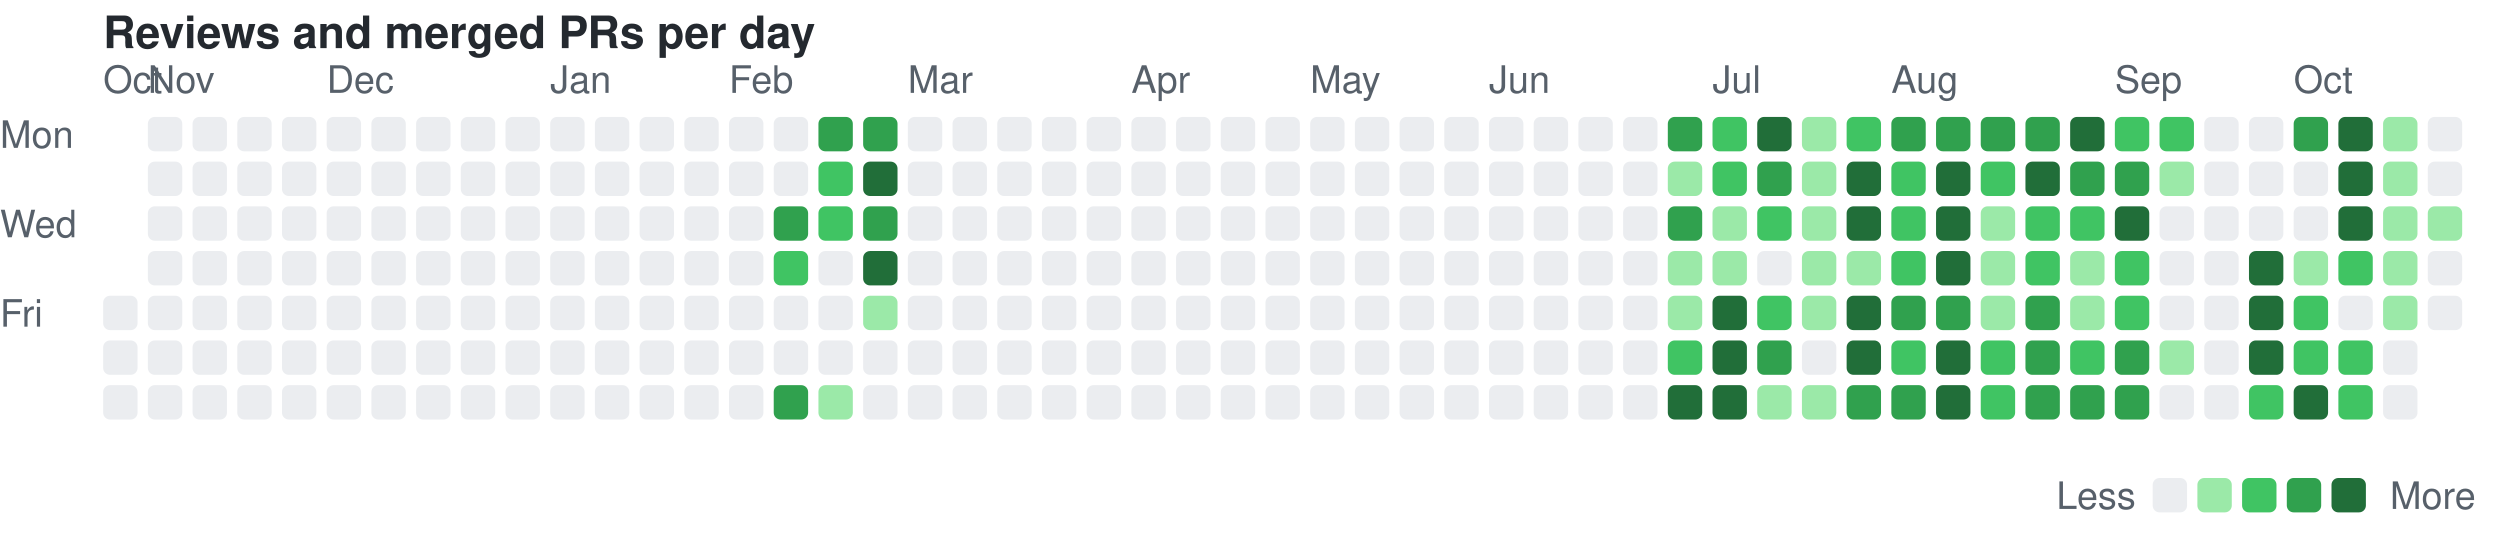
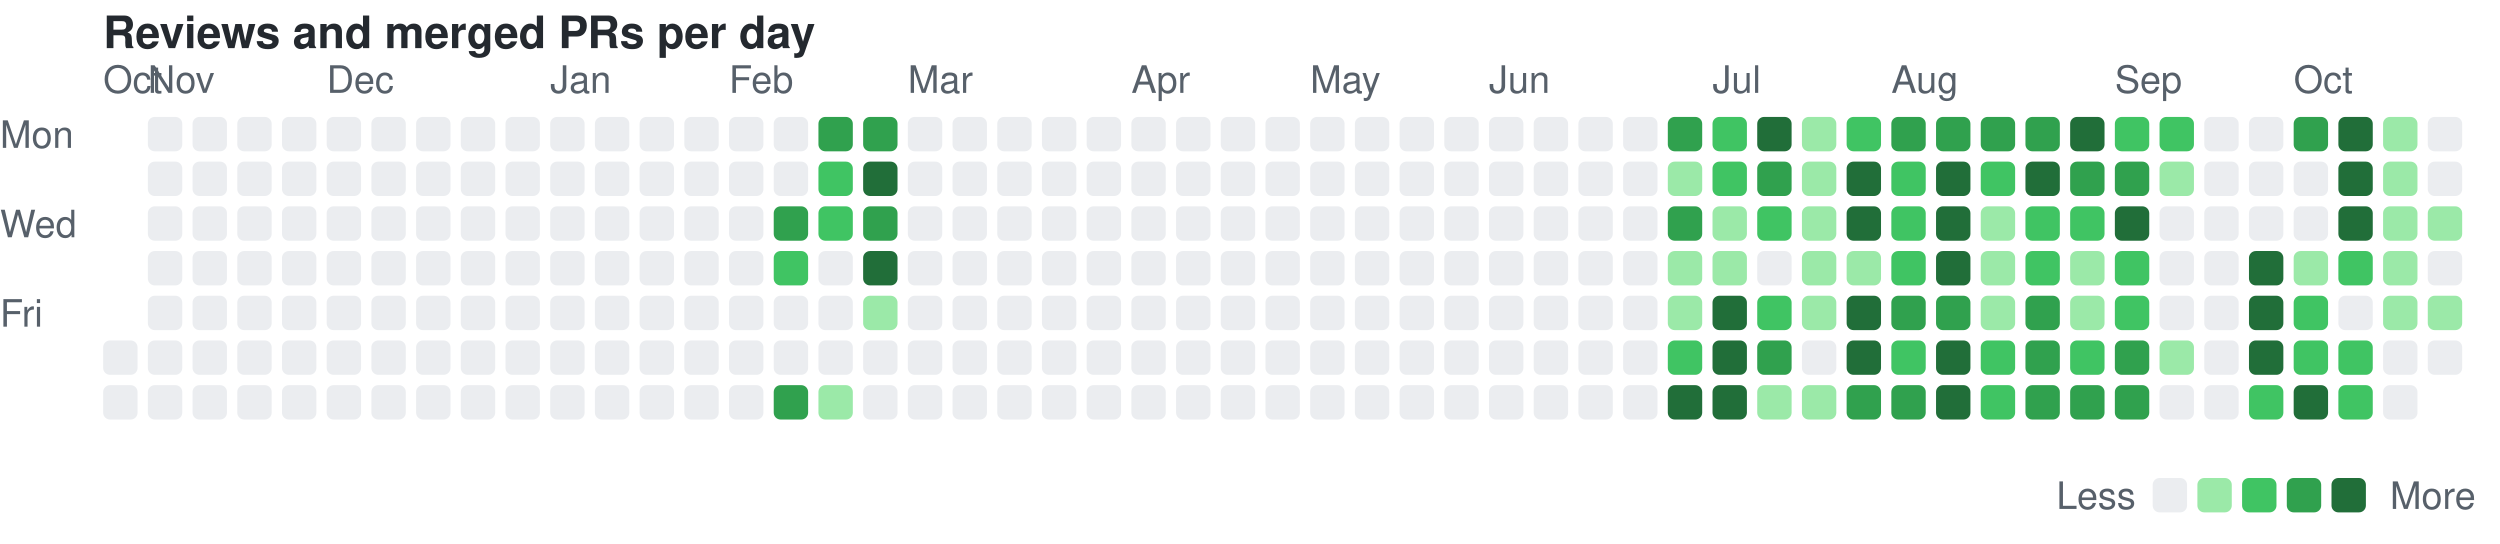
<svg xmlns="http://www.w3.org/2000/svg" width="727" height="158" viewBox="0 0 727 158" role="img" aria-label="Reviews and merged pull requests per day, last 12 months">
  <style>text{font:11px -apple-system,Segoe UI,Helvetica,Arial,sans-serif;fill:#57606a}.t{font-size:13px;font-weight:600;fill:#24292f}.l0{fill:#ebedf0}.l1{fill:#9be9a8}.l2{fill:#40c463}.l3{fill:#30a14e}.l4{fill:#216e39}@media (prefers-color-scheme:dark){text{fill:#8b949e}.t{fill:#e6edf3}.l0{fill:#161b22}.l1{fill:#0e4429}.l2{fill:#006d32}.l3{fill:#26a641}.l4{fill:#39d353}}</style>
  <text class="t" x="30" y="14">Reviews and merged PRs per day</text>
  <text x="30" y="27">Oct</text>
-   <rect class="l0" x="30" y="86" width="10" height="10" rx="2" />
  <rect class="l0" x="30" y="99" width="10" height="10" rx="2" />
  <rect class="l0" x="30" y="112" width="10" height="10" rx="2" />
  <text x="43" y="27">Nov</text>
  <rect class="l0" x="43" y="34" width="10" height="10" rx="2" />
  <rect class="l0" x="43" y="47" width="10" height="10" rx="2" />
  <rect class="l0" x="43" y="60" width="10" height="10" rx="2" />
  <rect class="l0" x="43" y="73" width="10" height="10" rx="2" />
  <rect class="l0" x="43" y="86" width="10" height="10" rx="2" />
  <rect class="l0" x="43" y="99" width="10" height="10" rx="2" />
  <rect class="l0" x="43" y="112" width="10" height="10" rx="2" />
  <rect class="l0" x="56" y="34" width="10" height="10" rx="2" />
  <rect class="l0" x="56" y="47" width="10" height="10" rx="2" />
  <rect class="l0" x="56" y="60" width="10" height="10" rx="2" />
  <rect class="l0" x="56" y="73" width="10" height="10" rx="2" />
  <rect class="l0" x="56" y="86" width="10" height="10" rx="2" />
  <rect class="l0" x="56" y="99" width="10" height="10" rx="2" />
  <rect class="l0" x="56" y="112" width="10" height="10" rx="2" />
  <rect class="l0" x="69" y="34" width="10" height="10" rx="2" />
  <rect class="l0" x="69" y="47" width="10" height="10" rx="2" />
  <rect class="l0" x="69" y="60" width="10" height="10" rx="2" />
  <rect class="l0" x="69" y="73" width="10" height="10" rx="2" />
  <rect class="l0" x="69" y="86" width="10" height="10" rx="2" />
  <rect class="l0" x="69" y="99" width="10" height="10" rx="2" />
  <rect class="l0" x="69" y="112" width="10" height="10" rx="2" />
  <rect class="l0" x="82" y="34" width="10" height="10" rx="2" />
  <rect class="l0" x="82" y="47" width="10" height="10" rx="2" />
  <rect class="l0" x="82" y="60" width="10" height="10" rx="2" />
  <rect class="l0" x="82" y="73" width="10" height="10" rx="2" />
  <rect class="l0" x="82" y="86" width="10" height="10" rx="2" />
  <rect class="l0" x="82" y="99" width="10" height="10" rx="2" />
  <rect class="l0" x="82" y="112" width="10" height="10" rx="2" />
  <text x="95" y="27">Dec</text>
  <rect class="l0" x="95" y="34" width="10" height="10" rx="2" />
  <rect class="l0" x="95" y="47" width="10" height="10" rx="2" />
  <rect class="l0" x="95" y="60" width="10" height="10" rx="2" />
  <rect class="l0" x="95" y="73" width="10" height="10" rx="2" />
  <rect class="l0" x="95" y="86" width="10" height="10" rx="2" />
  <rect class="l0" x="95" y="99" width="10" height="10" rx="2" />
  <rect class="l0" x="95" y="112" width="10" height="10" rx="2" />
  <rect class="l0" x="108" y="34" width="10" height="10" rx="2" />
  <rect class="l0" x="108" y="47" width="10" height="10" rx="2" />
  <rect class="l0" x="108" y="60" width="10" height="10" rx="2" />
  <rect class="l0" x="108" y="73" width="10" height="10" rx="2" />
  <rect class="l0" x="108" y="86" width="10" height="10" rx="2" />
  <rect class="l0" x="108" y="99" width="10" height="10" rx="2" />
  <rect class="l0" x="108" y="112" width="10" height="10" rx="2" />
  <rect class="l0" x="121" y="34" width="10" height="10" rx="2" />
  <rect class="l0" x="121" y="47" width="10" height="10" rx="2" />
  <rect class="l0" x="121" y="60" width="10" height="10" rx="2" />
  <rect class="l0" x="121" y="73" width="10" height="10" rx="2" />
  <rect class="l0" x="121" y="86" width="10" height="10" rx="2" />
  <rect class="l0" x="121" y="99" width="10" height="10" rx="2" />
  <rect class="l0" x="121" y="112" width="10" height="10" rx="2" />
  <rect class="l0" x="134" y="34" width="10" height="10" rx="2" />
  <rect class="l0" x="134" y="47" width="10" height="10" rx="2" />
  <rect class="l0" x="134" y="60" width="10" height="10" rx="2" />
  <rect class="l0" x="134" y="73" width="10" height="10" rx="2" />
  <rect class="l0" x="134" y="86" width="10" height="10" rx="2" />
  <rect class="l0" x="134" y="99" width="10" height="10" rx="2" />
  <rect class="l0" x="134" y="112" width="10" height="10" rx="2" />
  <rect class="l0" x="147" y="34" width="10" height="10" rx="2" />
  <rect class="l0" x="147" y="47" width="10" height="10" rx="2" />
  <rect class="l0" x="147" y="60" width="10" height="10" rx="2" />
  <rect class="l0" x="147" y="73" width="10" height="10" rx="2" />
  <rect class="l0" x="147" y="86" width="10" height="10" rx="2" />
  <rect class="l0" x="147" y="99" width="10" height="10" rx="2" />
  <rect class="l0" x="147" y="112" width="10" height="10" rx="2" />
  <text x="160" y="27">Jan</text>
  <rect class="l0" x="160" y="34" width="10" height="10" rx="2" />
  <rect class="l0" x="160" y="47" width="10" height="10" rx="2" />
  <rect class="l0" x="160" y="60" width="10" height="10" rx="2" />
  <rect class="l0" x="160" y="73" width="10" height="10" rx="2" />
  <rect class="l0" x="160" y="86" width="10" height="10" rx="2" />
  <rect class="l0" x="160" y="99" width="10" height="10" rx="2" />
  <rect class="l0" x="160" y="112" width="10" height="10" rx="2" />
  <rect class="l0" x="173" y="34" width="10" height="10" rx="2" />
  <rect class="l0" x="173" y="47" width="10" height="10" rx="2" />
  <rect class="l0" x="173" y="60" width="10" height="10" rx="2" />
  <rect class="l0" x="173" y="73" width="10" height="10" rx="2" />
  <rect class="l0" x="173" y="86" width="10" height="10" rx="2" />
  <rect class="l0" x="173" y="99" width="10" height="10" rx="2" />
  <rect class="l0" x="173" y="112" width="10" height="10" rx="2" />
  <rect class="l0" x="186" y="34" width="10" height="10" rx="2" />
  <rect class="l0" x="186" y="47" width="10" height="10" rx="2" />
  <rect class="l0" x="186" y="60" width="10" height="10" rx="2" />
  <rect class="l0" x="186" y="73" width="10" height="10" rx="2" />
  <rect class="l0" x="186" y="86" width="10" height="10" rx="2" />
  <rect class="l0" x="186" y="99" width="10" height="10" rx="2" />
  <rect class="l0" x="186" y="112" width="10" height="10" rx="2" />
  <rect class="l0" x="199" y="34" width="10" height="10" rx="2" />
  <rect class="l0" x="199" y="47" width="10" height="10" rx="2" />
  <rect class="l0" x="199" y="60" width="10" height="10" rx="2" />
  <rect class="l0" x="199" y="73" width="10" height="10" rx="2" />
  <rect class="l0" x="199" y="86" width="10" height="10" rx="2" />
  <rect class="l0" x="199" y="99" width="10" height="10" rx="2" />
  <rect class="l0" x="199" y="112" width="10" height="10" rx="2" />
  <text x="212" y="27">Feb</text>
  <rect class="l0" x="212" y="34" width="10" height="10" rx="2" />
  <rect class="l0" x="212" y="47" width="10" height="10" rx="2" />
  <rect class="l0" x="212" y="60" width="10" height="10" rx="2" />
  <rect class="l0" x="212" y="73" width="10" height="10" rx="2" />
  <rect class="l0" x="212" y="86" width="10" height="10" rx="2" />
  <rect class="l0" x="212" y="99" width="10" height="10" rx="2" />
  <rect class="l0" x="212" y="112" width="10" height="10" rx="2" />
  <rect class="l0" x="225" y="34" width="10" height="10" rx="2" />
  <rect class="l0" x="225" y="47" width="10" height="10" rx="2" />
  <rect class="l3" x="225" y="60" width="10" height="10" rx="2" />
  <rect class="l2" x="225" y="73" width="10" height="10" rx="2" />
  <rect class="l0" x="225" y="86" width="10" height="10" rx="2" />
  <rect class="l0" x="225" y="99" width="10" height="10" rx="2" />
  <rect class="l3" x="225" y="112" width="10" height="10" rx="2" />
  <rect class="l3" x="238" y="34" width="10" height="10" rx="2" />
  <rect class="l2" x="238" y="47" width="10" height="10" rx="2" />
  <rect class="l2" x="238" y="60" width="10" height="10" rx="2" />
  <rect class="l0" x="238" y="73" width="10" height="10" rx="2" />
  <rect class="l0" x="238" y="86" width="10" height="10" rx="2" />
  <rect class="l0" x="238" y="99" width="10" height="10" rx="2" />
  <rect class="l1" x="238" y="112" width="10" height="10" rx="2" />
  <rect class="l3" x="251" y="34" width="10" height="10" rx="2" />
  <rect class="l4" x="251" y="47" width="10" height="10" rx="2" />
  <rect class="l3" x="251" y="60" width="10" height="10" rx="2" />
  <rect class="l4" x="251" y="73" width="10" height="10" rx="2" />
  <rect class="l1" x="251" y="86" width="10" height="10" rx="2" />
  <rect class="l0" x="251" y="99" width="10" height="10" rx="2" />
  <rect class="l0" x="251" y="112" width="10" height="10" rx="2" />
  <text x="264" y="27">Mar</text>
  <rect class="l0" x="264" y="34" width="10" height="10" rx="2" />
  <rect class="l0" x="264" y="47" width="10" height="10" rx="2" />
  <rect class="l0" x="264" y="60" width="10" height="10" rx="2" />
  <rect class="l0" x="264" y="73" width="10" height="10" rx="2" />
  <rect class="l0" x="264" y="86" width="10" height="10" rx="2" />
  <rect class="l0" x="264" y="99" width="10" height="10" rx="2" />
  <rect class="l0" x="264" y="112" width="10" height="10" rx="2" />
  <rect class="l0" x="277" y="34" width="10" height="10" rx="2" />
  <rect class="l0" x="277" y="47" width="10" height="10" rx="2" />
  <rect class="l0" x="277" y="60" width="10" height="10" rx="2" />
  <rect class="l0" x="277" y="73" width="10" height="10" rx="2" />
  <rect class="l0" x="277" y="86" width="10" height="10" rx="2" />
  <rect class="l0" x="277" y="99" width="10" height="10" rx="2" />
  <rect class="l0" x="277" y="112" width="10" height="10" rx="2" />
  <rect class="l0" x="290" y="34" width="10" height="10" rx="2" />
  <rect class="l0" x="290" y="47" width="10" height="10" rx="2" />
  <rect class="l0" x="290" y="60" width="10" height="10" rx="2" />
  <rect class="l0" x="290" y="73" width="10" height="10" rx="2" />
  <rect class="l0" x="290" y="86" width="10" height="10" rx="2" />
  <rect class="l0" x="290" y="99" width="10" height="10" rx="2" />
  <rect class="l0" x="290" y="112" width="10" height="10" rx="2" />
  <rect class="l0" x="303" y="34" width="10" height="10" rx="2" />
  <rect class="l0" x="303" y="47" width="10" height="10" rx="2" />
  <rect class="l0" x="303" y="60" width="10" height="10" rx="2" />
  <rect class="l0" x="303" y="73" width="10" height="10" rx="2" />
  <rect class="l0" x="303" y="86" width="10" height="10" rx="2" />
  <rect class="l0" x="303" y="99" width="10" height="10" rx="2" />
  <rect class="l0" x="303" y="112" width="10" height="10" rx="2" />
  <rect class="l0" x="316" y="34" width="10" height="10" rx="2" />
  <rect class="l0" x="316" y="47" width="10" height="10" rx="2" />
  <rect class="l0" x="316" y="60" width="10" height="10" rx="2" />
  <rect class="l0" x="316" y="73" width="10" height="10" rx="2" />
  <rect class="l0" x="316" y="86" width="10" height="10" rx="2" />
  <rect class="l0" x="316" y="99" width="10" height="10" rx="2" />
  <rect class="l0" x="316" y="112" width="10" height="10" rx="2" />
  <text x="329" y="27">Apr</text>
  <rect class="l0" x="329" y="34" width="10" height="10" rx="2" />
  <rect class="l0" x="329" y="47" width="10" height="10" rx="2" />
  <rect class="l0" x="329" y="60" width="10" height="10" rx="2" />
  <rect class="l0" x="329" y="73" width="10" height="10" rx="2" />
  <rect class="l0" x="329" y="86" width="10" height="10" rx="2" />
  <rect class="l0" x="329" y="99" width="10" height="10" rx="2" />
  <rect class="l0" x="329" y="112" width="10" height="10" rx="2" />
  <rect class="l0" x="342" y="34" width="10" height="10" rx="2" />
  <rect class="l0" x="342" y="47" width="10" height="10" rx="2" />
  <rect class="l0" x="342" y="60" width="10" height="10" rx="2" />
  <rect class="l0" x="342" y="73" width="10" height="10" rx="2" />
  <rect class="l0" x="342" y="86" width="10" height="10" rx="2" />
  <rect class="l0" x="342" y="99" width="10" height="10" rx="2" />
  <rect class="l0" x="342" y="112" width="10" height="10" rx="2" />
  <rect class="l0" x="355" y="34" width="10" height="10" rx="2" />
  <rect class="l0" x="355" y="47" width="10" height="10" rx="2" />
  <rect class="l0" x="355" y="60" width="10" height="10" rx="2" />
  <rect class="l0" x="355" y="73" width="10" height="10" rx="2" />
  <rect class="l0" x="355" y="86" width="10" height="10" rx="2" />
  <rect class="l0" x="355" y="99" width="10" height="10" rx="2" />
  <rect class="l0" x="355" y="112" width="10" height="10" rx="2" />
  <rect class="l0" x="368" y="34" width="10" height="10" rx="2" />
  <rect class="l0" x="368" y="47" width="10" height="10" rx="2" />
  <rect class="l0" x="368" y="60" width="10" height="10" rx="2" />
  <rect class="l0" x="368" y="73" width="10" height="10" rx="2" />
  <rect class="l0" x="368" y="86" width="10" height="10" rx="2" />
  <rect class="l0" x="368" y="99" width="10" height="10" rx="2" />
  <rect class="l0" x="368" y="112" width="10" height="10" rx="2" />
  <text x="381" y="27">May</text>
  <rect class="l0" x="381" y="34" width="10" height="10" rx="2" />
  <rect class="l0" x="381" y="47" width="10" height="10" rx="2" />
  <rect class="l0" x="381" y="60" width="10" height="10" rx="2" />
  <rect class="l0" x="381" y="73" width="10" height="10" rx="2" />
  <rect class="l0" x="381" y="86" width="10" height="10" rx="2" />
  <rect class="l0" x="381" y="99" width="10" height="10" rx="2" />
  <rect class="l0" x="381" y="112" width="10" height="10" rx="2" />
  <rect class="l0" x="394" y="34" width="10" height="10" rx="2" />
  <rect class="l0" x="394" y="47" width="10" height="10" rx="2" />
  <rect class="l0" x="394" y="60" width="10" height="10" rx="2" />
  <rect class="l0" x="394" y="73" width="10" height="10" rx="2" />
  <rect class="l0" x="394" y="86" width="10" height="10" rx="2" />
  <rect class="l0" x="394" y="99" width="10" height="10" rx="2" />
  <rect class="l0" x="394" y="112" width="10" height="10" rx="2" />
  <rect class="l0" x="407" y="34" width="10" height="10" rx="2" />
  <rect class="l0" x="407" y="47" width="10" height="10" rx="2" />
  <rect class="l0" x="407" y="60" width="10" height="10" rx="2" />
  <rect class="l0" x="407" y="73" width="10" height="10" rx="2" />
  <rect class="l0" x="407" y="86" width="10" height="10" rx="2" />
  <rect class="l0" x="407" y="99" width="10" height="10" rx="2" />
  <rect class="l0" x="407" y="112" width="10" height="10" rx="2" />
  <rect class="l0" x="420" y="34" width="10" height="10" rx="2" />
  <rect class="l0" x="420" y="47" width="10" height="10" rx="2" />
  <rect class="l0" x="420" y="60" width="10" height="10" rx="2" />
  <rect class="l0" x="420" y="73" width="10" height="10" rx="2" />
  <rect class="l0" x="420" y="86" width="10" height="10" rx="2" />
  <rect class="l0" x="420" y="99" width="10" height="10" rx="2" />
  <rect class="l0" x="420" y="112" width="10" height="10" rx="2" />
  <text x="433" y="27">Jun</text>
  <rect class="l0" x="433" y="34" width="10" height="10" rx="2" />
  <rect class="l0" x="433" y="47" width="10" height="10" rx="2" />
  <rect class="l0" x="433" y="60" width="10" height="10" rx="2" />
  <rect class="l0" x="433" y="73" width="10" height="10" rx="2" />
  <rect class="l0" x="433" y="86" width="10" height="10" rx="2" />
  <rect class="l0" x="433" y="99" width="10" height="10" rx="2" />
  <rect class="l0" x="433" y="112" width="10" height="10" rx="2" />
  <rect class="l0" x="446" y="34" width="10" height="10" rx="2" />
  <rect class="l0" x="446" y="47" width="10" height="10" rx="2" />
  <rect class="l0" x="446" y="60" width="10" height="10" rx="2" />
  <rect class="l0" x="446" y="73" width="10" height="10" rx="2" />
  <rect class="l0" x="446" y="86" width="10" height="10" rx="2" />
  <rect class="l0" x="446" y="99" width="10" height="10" rx="2" />
  <rect class="l0" x="446" y="112" width="10" height="10" rx="2" />
  <rect class="l0" x="459" y="34" width="10" height="10" rx="2" />
  <rect class="l0" x="459" y="47" width="10" height="10" rx="2" />
  <rect class="l0" x="459" y="60" width="10" height="10" rx="2" />
  <rect class="l0" x="459" y="73" width="10" height="10" rx="2" />
  <rect class="l0" x="459" y="86" width="10" height="10" rx="2" />
  <rect class="l0" x="459" y="99" width="10" height="10" rx="2" />
  <rect class="l0" x="459" y="112" width="10" height="10" rx="2" />
  <rect class="l0" x="472" y="34" width="10" height="10" rx="2" />
  <rect class="l0" x="472" y="47" width="10" height="10" rx="2" />
  <rect class="l0" x="472" y="60" width="10" height="10" rx="2" />
  <rect class="l0" x="472" y="73" width="10" height="10" rx="2" />
  <rect class="l0" x="472" y="86" width="10" height="10" rx="2" />
  <rect class="l0" x="472" y="99" width="10" height="10" rx="2" />
  <rect class="l0" x="472" y="112" width="10" height="10" rx="2" />
  <rect class="l3" x="485" y="34" width="10" height="10" rx="2" />
  <rect class="l1" x="485" y="47" width="10" height="10" rx="2" />
  <rect class="l3" x="485" y="60" width="10" height="10" rx="2" />
  <rect class="l1" x="485" y="73" width="10" height="10" rx="2" />
  <rect class="l1" x="485" y="86" width="10" height="10" rx="2" />
  <rect class="l2" x="485" y="99" width="10" height="10" rx="2" />
  <rect class="l4" x="485" y="112" width="10" height="10" rx="2" />
  <text x="498" y="27">Jul</text>
  <rect class="l2" x="498" y="34" width="10" height="10" rx="2" />
  <rect class="l2" x="498" y="47" width="10" height="10" rx="2" />
  <rect class="l1" x="498" y="60" width="10" height="10" rx="2" />
  <rect class="l1" x="498" y="73" width="10" height="10" rx="2" />
  <rect class="l4" x="498" y="86" width="10" height="10" rx="2" />
  <rect class="l4" x="498" y="99" width="10" height="10" rx="2" />
  <rect class="l4" x="498" y="112" width="10" height="10" rx="2" />
  <rect class="l4" x="511" y="34" width="10" height="10" rx="2" />
  <rect class="l3" x="511" y="47" width="10" height="10" rx="2" />
  <rect class="l2" x="511" y="60" width="10" height="10" rx="2" />
  <rect class="l0" x="511" y="73" width="10" height="10" rx="2" />
  <rect class="l2" x="511" y="86" width="10" height="10" rx="2" />
  <rect class="l3" x="511" y="99" width="10" height="10" rx="2" />
  <rect class="l1" x="511" y="112" width="10" height="10" rx="2" />
  <rect class="l1" x="524" y="34" width="10" height="10" rx="2" />
  <rect class="l1" x="524" y="47" width="10" height="10" rx="2" />
  <rect class="l1" x="524" y="60" width="10" height="10" rx="2" />
  <rect class="l1" x="524" y="73" width="10" height="10" rx="2" />
  <rect class="l1" x="524" y="86" width="10" height="10" rx="2" />
  <rect class="l0" x="524" y="99" width="10" height="10" rx="2" />
  <rect class="l1" x="524" y="112" width="10" height="10" rx="2" />
  <rect class="l2" x="537" y="34" width="10" height="10" rx="2" />
  <rect class="l4" x="537" y="47" width="10" height="10" rx="2" />
  <rect class="l4" x="537" y="60" width="10" height="10" rx="2" />
  <rect class="l1" x="537" y="73" width="10" height="10" rx="2" />
  <rect class="l4" x="537" y="86" width="10" height="10" rx="2" />
  <rect class="l4" x="537" y="99" width="10" height="10" rx="2" />
  <rect class="l3" x="537" y="112" width="10" height="10" rx="2" />
  <text x="550" y="27">Aug</text>
  <rect class="l3" x="550" y="34" width="10" height="10" rx="2" />
  <rect class="l2" x="550" y="47" width="10" height="10" rx="2" />
  <rect class="l2" x="550" y="60" width="10" height="10" rx="2" />
  <rect class="l2" x="550" y="73" width="10" height="10" rx="2" />
  <rect class="l3" x="550" y="86" width="10" height="10" rx="2" />
  <rect class="l2" x="550" y="99" width="10" height="10" rx="2" />
  <rect class="l3" x="550" y="112" width="10" height="10" rx="2" />
  <rect class="l3" x="563" y="34" width="10" height="10" rx="2" />
  <rect class="l4" x="563" y="47" width="10" height="10" rx="2" />
  <rect class="l4" x="563" y="60" width="10" height="10" rx="2" />
  <rect class="l4" x="563" y="73" width="10" height="10" rx="2" />
  <rect class="l3" x="563" y="86" width="10" height="10" rx="2" />
  <rect class="l4" x="563" y="99" width="10" height="10" rx="2" />
  <rect class="l4" x="563" y="112" width="10" height="10" rx="2" />
  <rect class="l3" x="576" y="34" width="10" height="10" rx="2" />
  <rect class="l2" x="576" y="47" width="10" height="10" rx="2" />
  <rect class="l1" x="576" y="60" width="10" height="10" rx="2" />
  <rect class="l1" x="576" y="73" width="10" height="10" rx="2" />
  <rect class="l1" x="576" y="86" width="10" height="10" rx="2" />
  <rect class="l2" x="576" y="99" width="10" height="10" rx="2" />
  <rect class="l2" x="576" y="112" width="10" height="10" rx="2" />
  <rect class="l3" x="589" y="34" width="10" height="10" rx="2" />
  <rect class="l4" x="589" y="47" width="10" height="10" rx="2" />
  <rect class="l2" x="589" y="60" width="10" height="10" rx="2" />
  <rect class="l2" x="589" y="73" width="10" height="10" rx="2" />
  <rect class="l3" x="589" y="86" width="10" height="10" rx="2" />
  <rect class="l3" x="589" y="99" width="10" height="10" rx="2" />
  <rect class="l3" x="589" y="112" width="10" height="10" rx="2" />
  <rect class="l4" x="602" y="34" width="10" height="10" rx="2" />
  <rect class="l3" x="602" y="47" width="10" height="10" rx="2" />
  <rect class="l2" x="602" y="60" width="10" height="10" rx="2" />
  <rect class="l1" x="602" y="73" width="10" height="10" rx="2" />
  <rect class="l1" x="602" y="86" width="10" height="10" rx="2" />
  <rect class="l2" x="602" y="99" width="10" height="10" rx="2" />
  <rect class="l3" x="602" y="112" width="10" height="10" rx="2" />
  <text x="615" y="27">Sep</text>
  <rect class="l2" x="615" y="34" width="10" height="10" rx="2" />
  <rect class="l3" x="615" y="47" width="10" height="10" rx="2" />
  <rect class="l4" x="615" y="60" width="10" height="10" rx="2" />
  <rect class="l2" x="615" y="73" width="10" height="10" rx="2" />
  <rect class="l2" x="615" y="86" width="10" height="10" rx="2" />
  <rect class="l3" x="615" y="99" width="10" height="10" rx="2" />
  <rect class="l3" x="615" y="112" width="10" height="10" rx="2" />
  <rect class="l2" x="628" y="34" width="10" height="10" rx="2" />
  <rect class="l1" x="628" y="47" width="10" height="10" rx="2" />
  <rect class="l0" x="628" y="60" width="10" height="10" rx="2" />
  <rect class="l0" x="628" y="73" width="10" height="10" rx="2" />
  <rect class="l0" x="628" y="86" width="10" height="10" rx="2" />
  <rect class="l1" x="628" y="99" width="10" height="10" rx="2" />
  <rect class="l0" x="628" y="112" width="10" height="10" rx="2" />
  <rect class="l0" x="641" y="34" width="10" height="10" rx="2" />
  <rect class="l0" x="641" y="47" width="10" height="10" rx="2" />
  <rect class="l0" x="641" y="60" width="10" height="10" rx="2" />
  <rect class="l0" x="641" y="73" width="10" height="10" rx="2" />
  <rect class="l0" x="641" y="86" width="10" height="10" rx="2" />
  <rect class="l0" x="641" y="99" width="10" height="10" rx="2" />
  <rect class="l0" x="641" y="112" width="10" height="10" rx="2" />
  <rect class="l0" x="654" y="34" width="10" height="10" rx="2" />
  <rect class="l0" x="654" y="47" width="10" height="10" rx="2" />
  <rect class="l0" x="654" y="60" width="10" height="10" rx="2" />
  <rect class="l4" x="654" y="73" width="10" height="10" rx="2" />
  <rect class="l4" x="654" y="86" width="10" height="10" rx="2" />
  <rect class="l4" x="654" y="99" width="10" height="10" rx="2" />
  <rect class="l2" x="654" y="112" width="10" height="10" rx="2" />
  <text x="667" y="27">Oct</text>
  <rect class="l3" x="667" y="34" width="10" height="10" rx="2" />
  <rect class="l0" x="667" y="47" width="10" height="10" rx="2" />
  <rect class="l0" x="667" y="60" width="10" height="10" rx="2" />
  <rect class="l1" x="667" y="73" width="10" height="10" rx="2" />
  <rect class="l2" x="667" y="86" width="10" height="10" rx="2" />
  <rect class="l2" x="667" y="99" width="10" height="10" rx="2" />
  <rect class="l4" x="667" y="112" width="10" height="10" rx="2" />
  <rect class="l4" x="680" y="34" width="10" height="10" rx="2" />
  <rect class="l4" x="680" y="47" width="10" height="10" rx="2" />
  <rect class="l4" x="680" y="60" width="10" height="10" rx="2" />
  <rect class="l2" x="680" y="73" width="10" height="10" rx="2" />
  <rect class="l0" x="680" y="86" width="10" height="10" rx="2" />
  <rect class="l2" x="680" y="99" width="10" height="10" rx="2" />
  <rect class="l2" x="680" y="112" width="10" height="10" rx="2" />
  <rect class="l1" x="693" y="34" width="10" height="10" rx="2" />
  <rect class="l1" x="693" y="47" width="10" height="10" rx="2" />
  <rect class="l1" x="693" y="60" width="10" height="10" rx="2" />
  <rect class="l1" x="693" y="73" width="10" height="10" rx="2" />
  <rect class="l1" x="693" y="86" width="10" height="10" rx="2" />
  <rect class="l0" x="693" y="99" width="10" height="10" rx="2" />
  <rect class="l0" x="693" y="112" width="10" height="10" rx="2" />
  <rect class="l0" x="706" y="34" width="10" height="10" rx="2" />
  <rect class="l0" x="706" y="47" width="10" height="10" rx="2" />
  <rect class="l1" x="706" y="60" width="10" height="10" rx="2" />
  <rect class="l0" x="706" y="73" width="10" height="10" rx="2" />
-   <rect class="l0" x="706" y="86" width="10" height="10" rx="2" />
+   <rect class="l1" x="706" y="86" width="10" height="10" rx="2" />
+   <rect class="l0" x="706" y="99" width="10" height="10" rx="2" />
  <text x="0" y="43">Mon</text>
  <text x="0" y="69">Wed</text>
  <text x="0" y="95">Fri</text>
  <text x="598" y="148">Less</text>
  <rect class="l0" x="626" y="139" width="10" height="10" rx="2" />
  <rect class="l1" x="639" y="139" width="10" height="10" rx="2" />
  <rect class="l2" x="652" y="139" width="10" height="10" rx="2" />
  <rect class="l3" x="665" y="139" width="10" height="10" rx="2" />
  <rect class="l4" x="678" y="139" width="10" height="10" rx="2" />
  <text x="695" y="148">More</text>
</svg>
